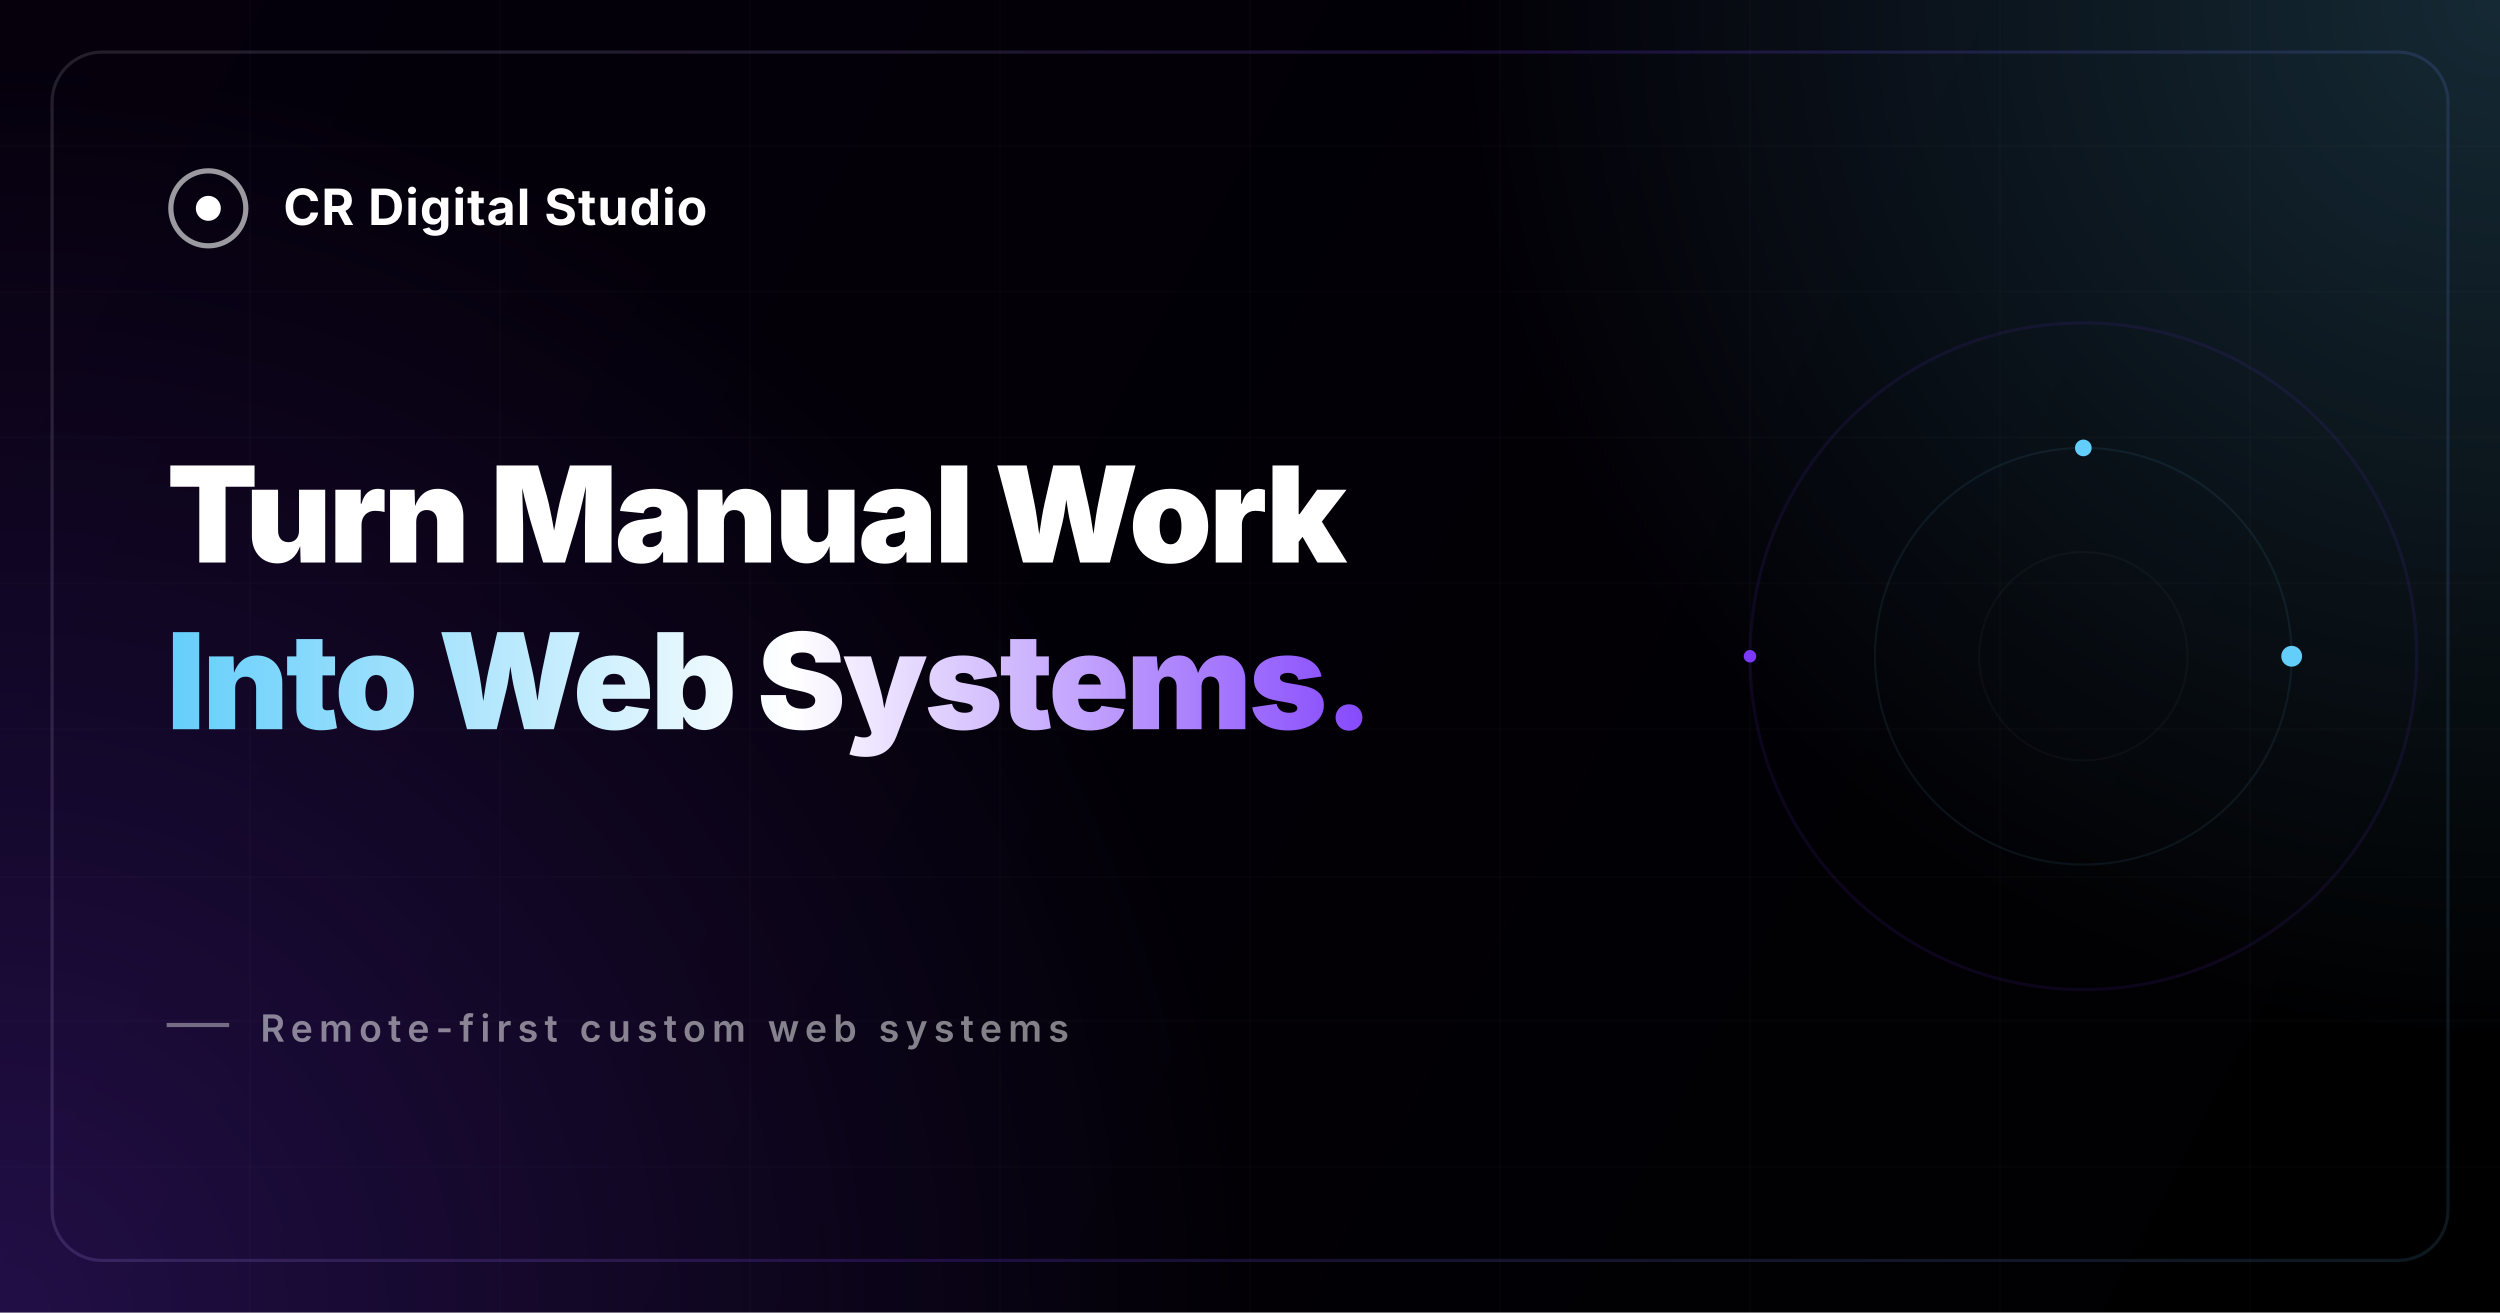
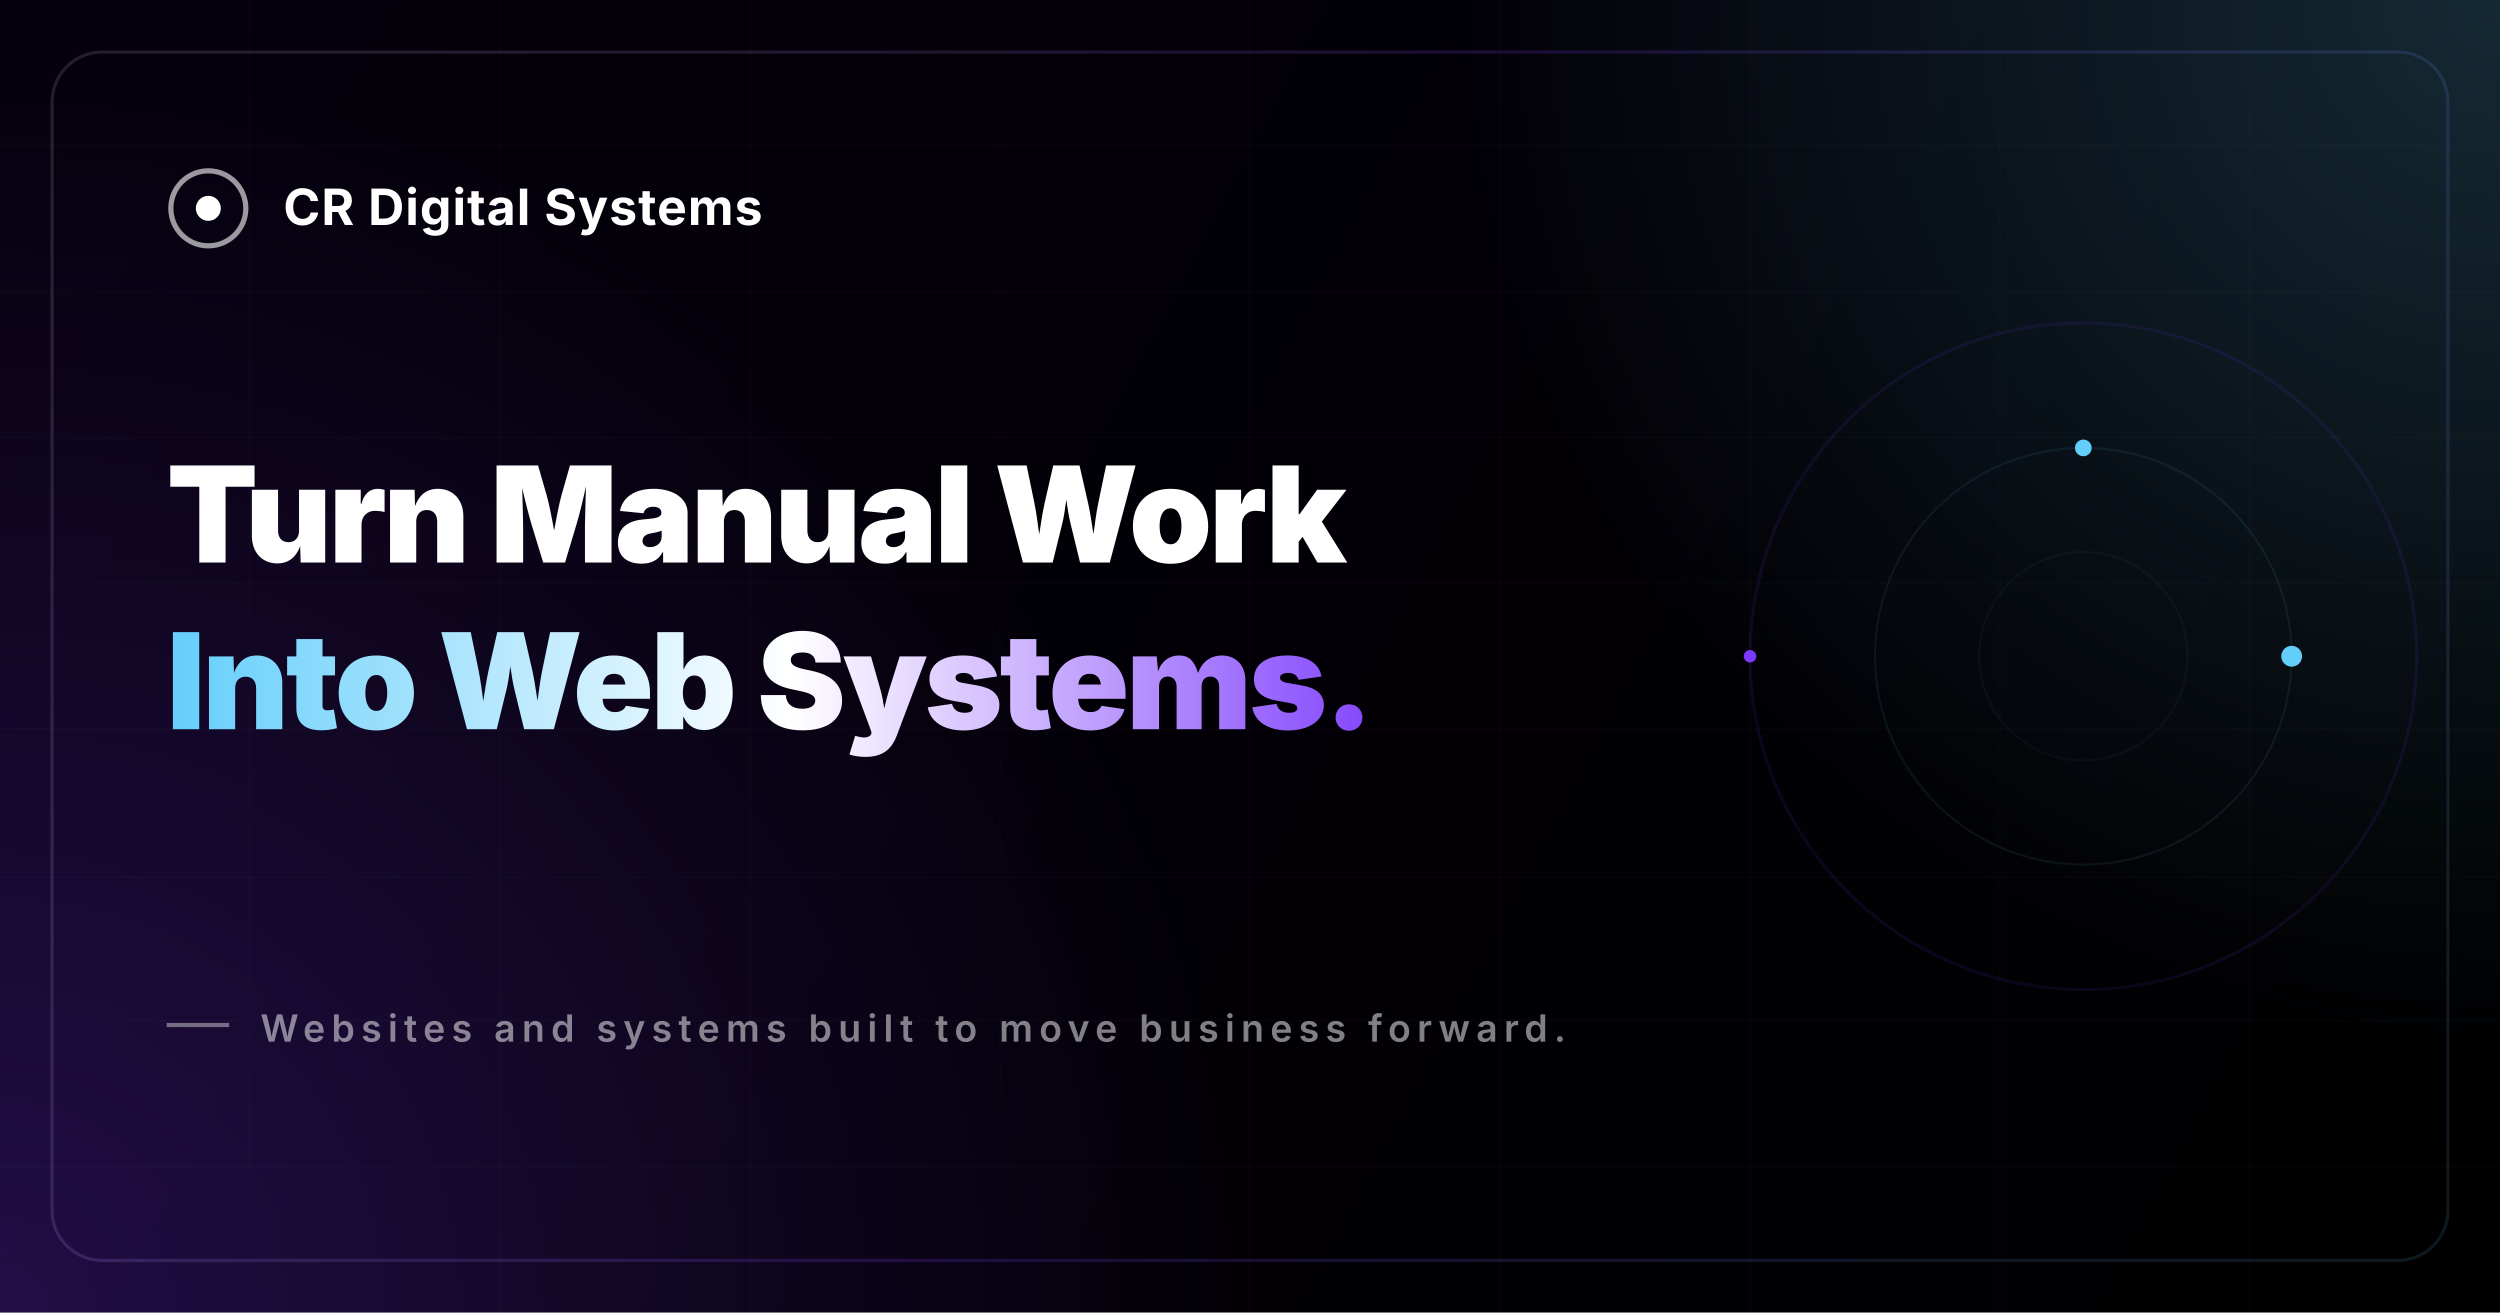
<svg xmlns="http://www.w3.org/2000/svg" width="1200" height="630" viewBox="0 0 1200 630" fill="none">
  <defs>
    <linearGradient id="bg" x1="0" y1="0" x2="1200" y2="630" gradientUnits="userSpaceOnUse">
      <stop stop-color="#05000C" />
      <stop offset="0.5" stop-color="#020006" />
      <stop offset="1" stop-color="#000000" />
    </linearGradient>
    <radialGradient id="purpleGlow" cx="0" cy="630" r="600" gradientUnits="userSpaceOnUse">
      <stop stop-color="#7B39FC" stop-opacity="0.25" />
      <stop offset="1" stop-color="#7B39FC" stop-opacity="0" />
    </radialGradient>
    <radialGradient id="cyanGlow" cx="1200" cy="0" r="500" gradientUnits="userSpaceOnUse">
      <stop stop-color="#64CEFB" stop-opacity="0.2" />
      <stop offset="1" stop-color="#64CEFB" stop-opacity="0" />
    </radialGradient>
    <linearGradient id="textGrad" x1="0" y1="0" x2="600" y2="0" gradientUnits="userSpaceOnUse">
      <stop stop-color="#64CEFB" />
      <stop offset="0.5" stop-color="#FFFFFF" />
      <stop offset="1" stop-color="#7B39FC" />
    </linearGradient>
    <linearGradient id="cardBorder" x1="0" y1="0" x2="1200" y2="630" gradientUnits="userSpaceOnUse">
      <stop stop-color="#ffffff" stop-opacity="0.12" />
      <stop offset="0.5" stop-color="#7B39FC" stop-opacity="0.2" />
      <stop offset="1" stop-color="#64CEFB" stop-opacity="0.12" />
    </linearGradient>
  </defs>
  <rect width="1200" height="630" fill="url(#bg)" />
  <path d="M 0 70 L 1200 70 M 0 140 L 1200 140 M 0 210 L 1200 210 M 0 280 L 1200 280 M 0 350 L 1200 350 M 0 421 L 1200 421 M 0 490 L 1200 490 M 0 560 L 1200 560" stroke="#ffffff" stroke-opacity="0.015" stroke-width="1" />
  <path d="M 120 0 L 120 630 M 240 0 L 240 630 M 360 0 L 360 630 M 480 0 L 480 630 M 600 0 L 600 630 M 720 0 L 720 630 M 840 0 L 840 630 M 960 0 L 960 630 M 1080 0 L 1080 630" stroke="#ffffff" stroke-opacity="0.015" stroke-width="1" />
  <rect width="1200" height="630" fill="url(#purpleGlow)" />
  <rect width="1200" height="630" fill="url(#cyanGlow)" />
  <rect x="25" y="25" width="1150" height="580" rx="24" stroke="url(#cardBorder)" stroke-width="1.5" fill="none" />
  <g transform="translate(80, 80)">
    <circle cx="20" cy="20" r="18" stroke="#ffffff" stroke-opacity="0.6" stroke-width="2.5" fill="none" />
    <circle cx="20" cy="20" r="6" fill="#ffffff" />
-     <text x="56" y="28" font-family="'Inter', system-ui, -apple-system, sans-serif" font-size="24" font-weight="700" fill="#ffffff" letter-spacing="0.5">CR Digital Studio</text>
+     <text x="56" y="28" font-family="'Inter', system-ui, -apple-system, sans-serif" font-size="24" font-weight="700" fill="#ffffff" letter-spacing="0.5">CR Digital Systems</text>
  </g>
  <g transform="translate(80, 220)">
    <text x="0" y="50" font-family="'Inter', system-ui, -apple-system, sans-serif" font-size="64" font-weight="900" fill="#ffffff" letter-spacing="-1.5">Turn Manual Work</text>
    <text x="0" y="130" font-family="'Inter', system-ui, -apple-system, sans-serif" font-size="64" font-weight="900" fill="url(#textGrad)" letter-spacing="-1.5">Into Web Systems.</text>
  </g>
  <g transform="translate(80, 480)">
    <line x1="0" y1="12" x2="30" y2="12" stroke="#ffffff" stroke-opacity="0.4" stroke-width="2" />
-     <text x="45" y="20" font-family="'Inter', system-ui, -apple-system, sans-serif" font-size="18" font-weight="600" fill="#ffffff" fill-opacity="0.5" letter-spacing="3" text-transform="uppercase">Remote-first custom web systems</text>
+     <text x="45" y="20" font-family="'Inter', system-ui, -apple-system, sans-serif" font-size="18" font-weight="600" fill="#ffffff" fill-opacity="0.5" letter-spacing="3" text-transform="uppercase">Websites and systems built to move business forward.</text>
  </g>
  <g transform="translate(900, 315)">
    <circle cx="100" cy="0" r="160" stroke="#7B39FC" stroke-opacity="0.1" stroke-width="1.5" fill="none" />
    <circle cx="100" cy="0" r="100" stroke="#64CEFB" stroke-opacity="0.08" stroke-width="1" fill="none" />
    <circle cx="100" cy="0" r="50" stroke="#ffffff" stroke-opacity="0.03" stroke-width="1" fill="none" />
    <circle cx="100" cy="-100" r="4" fill="#64CEFB" />
    <circle cx="-60" cy="0" r="3" fill="#7B39FC" />
    <circle cx="200" cy="0" r="5" fill="#64CEFB" />
  </g>
</svg>
